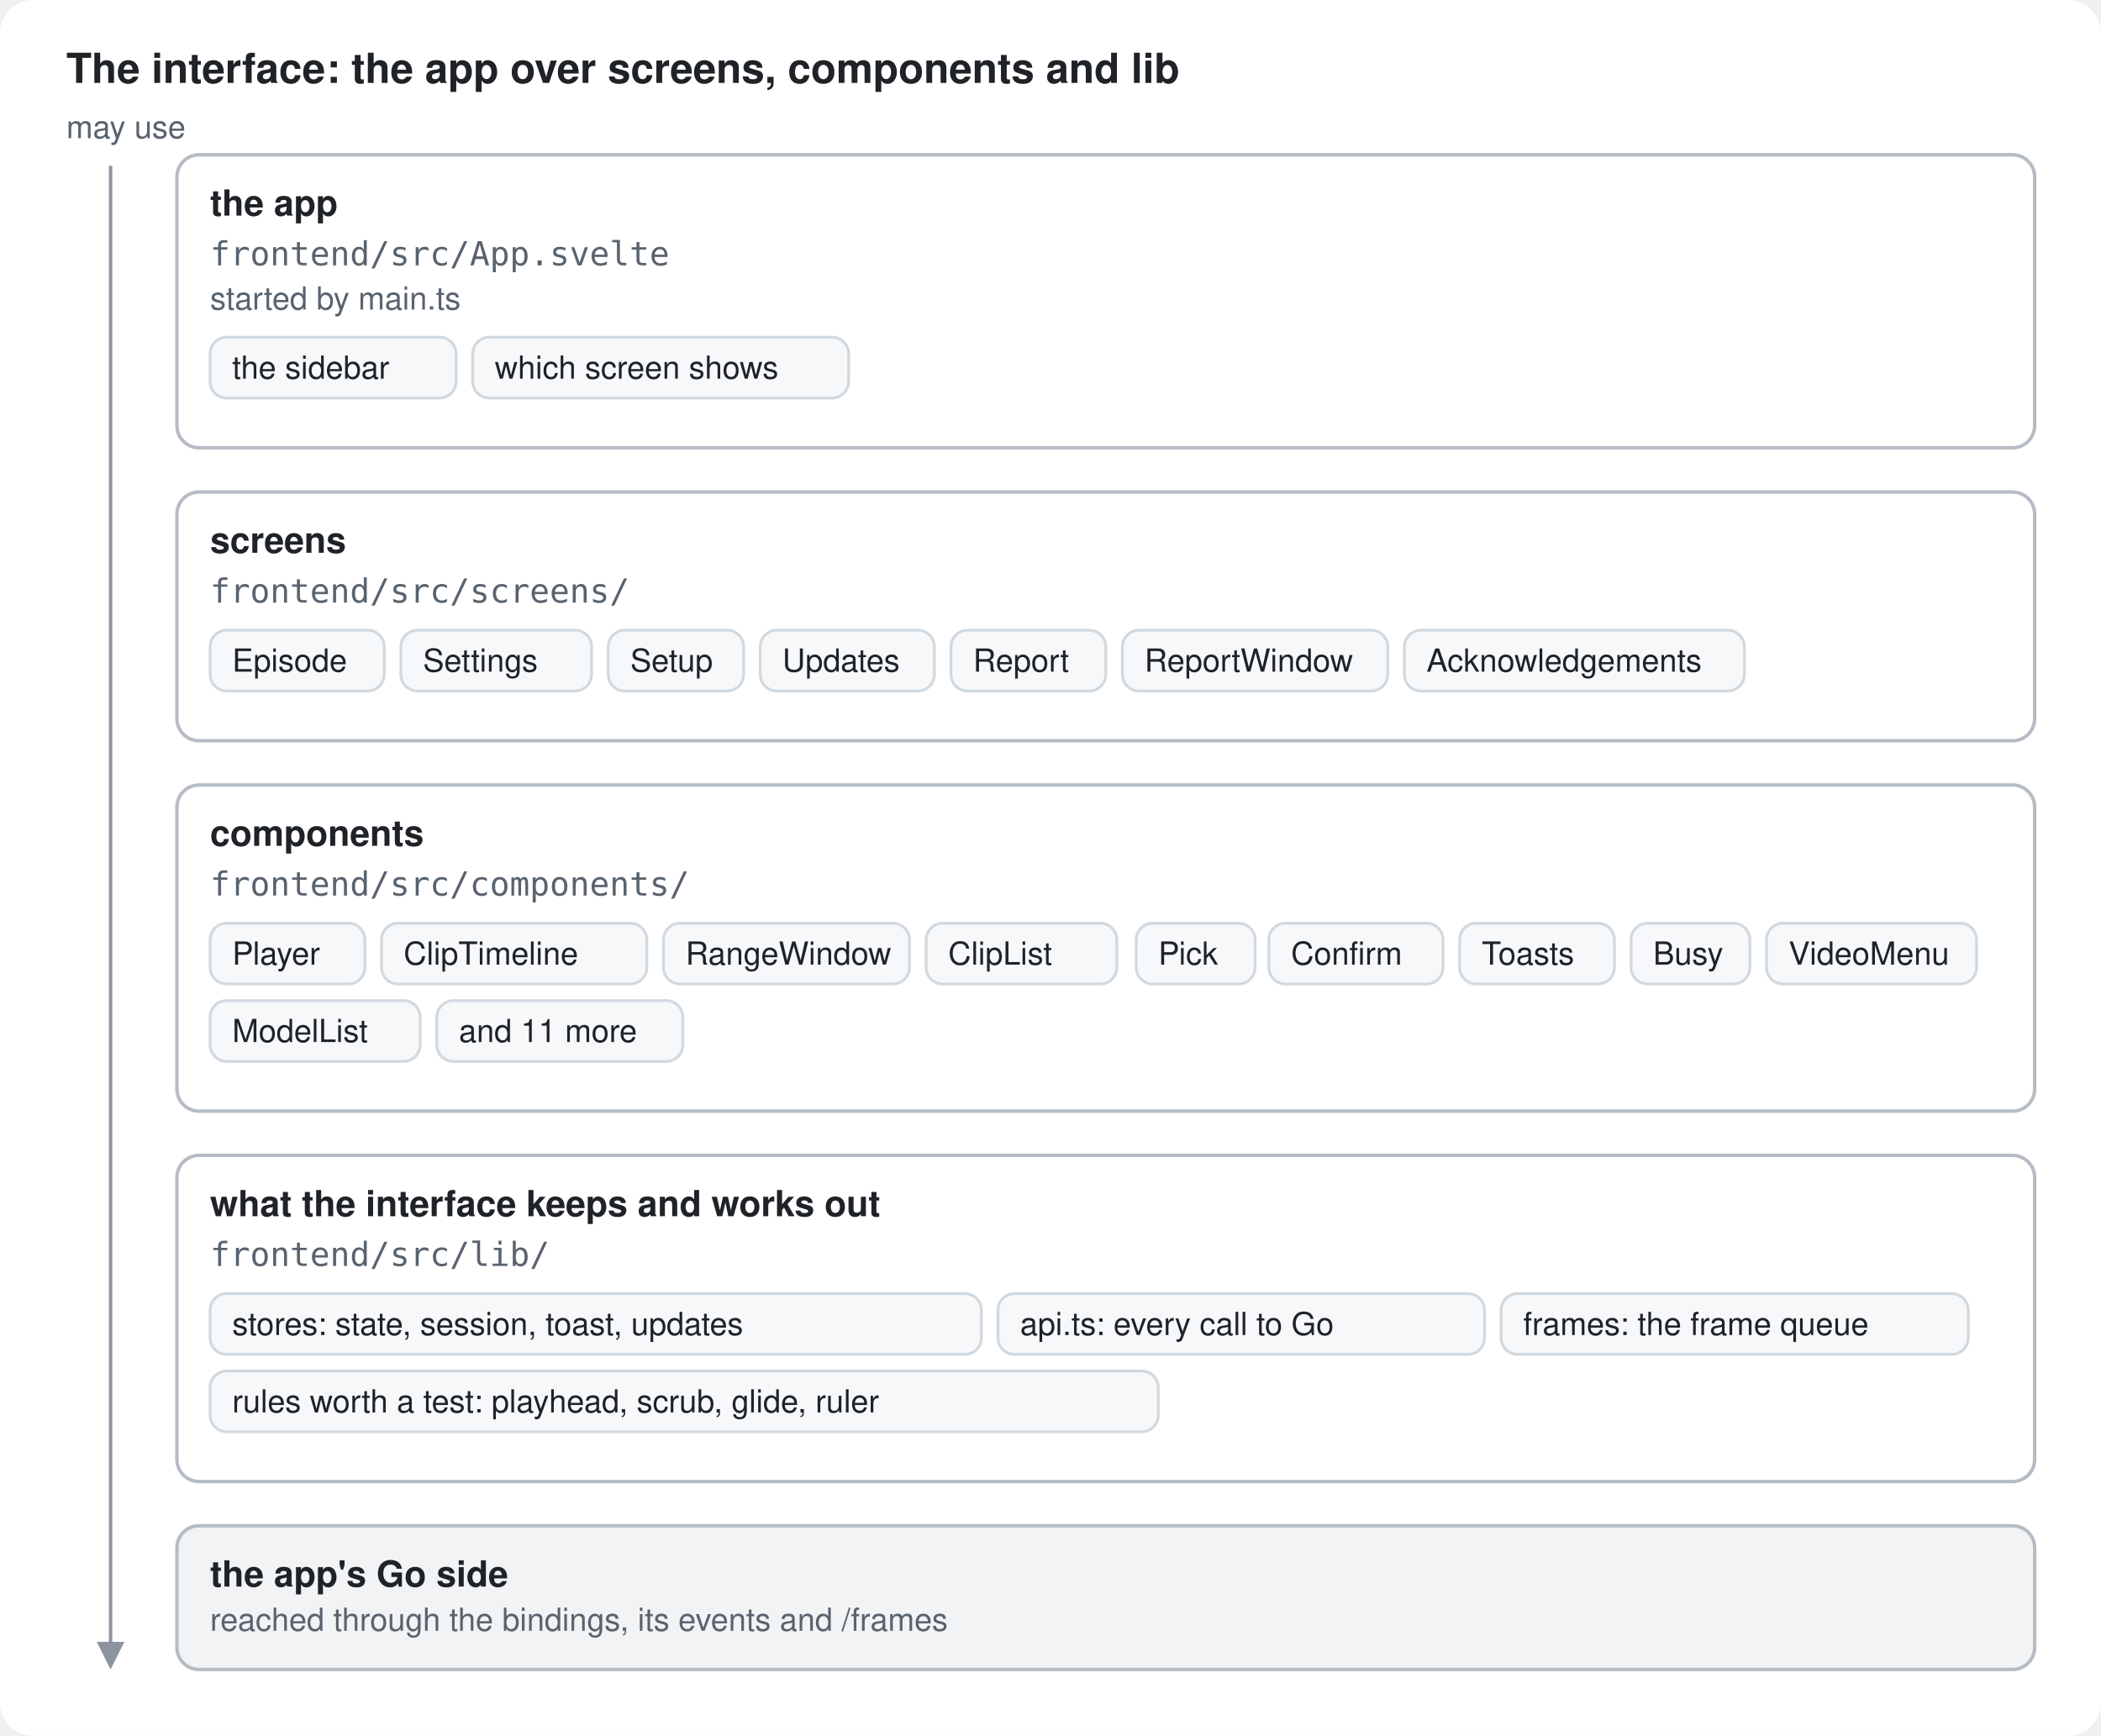
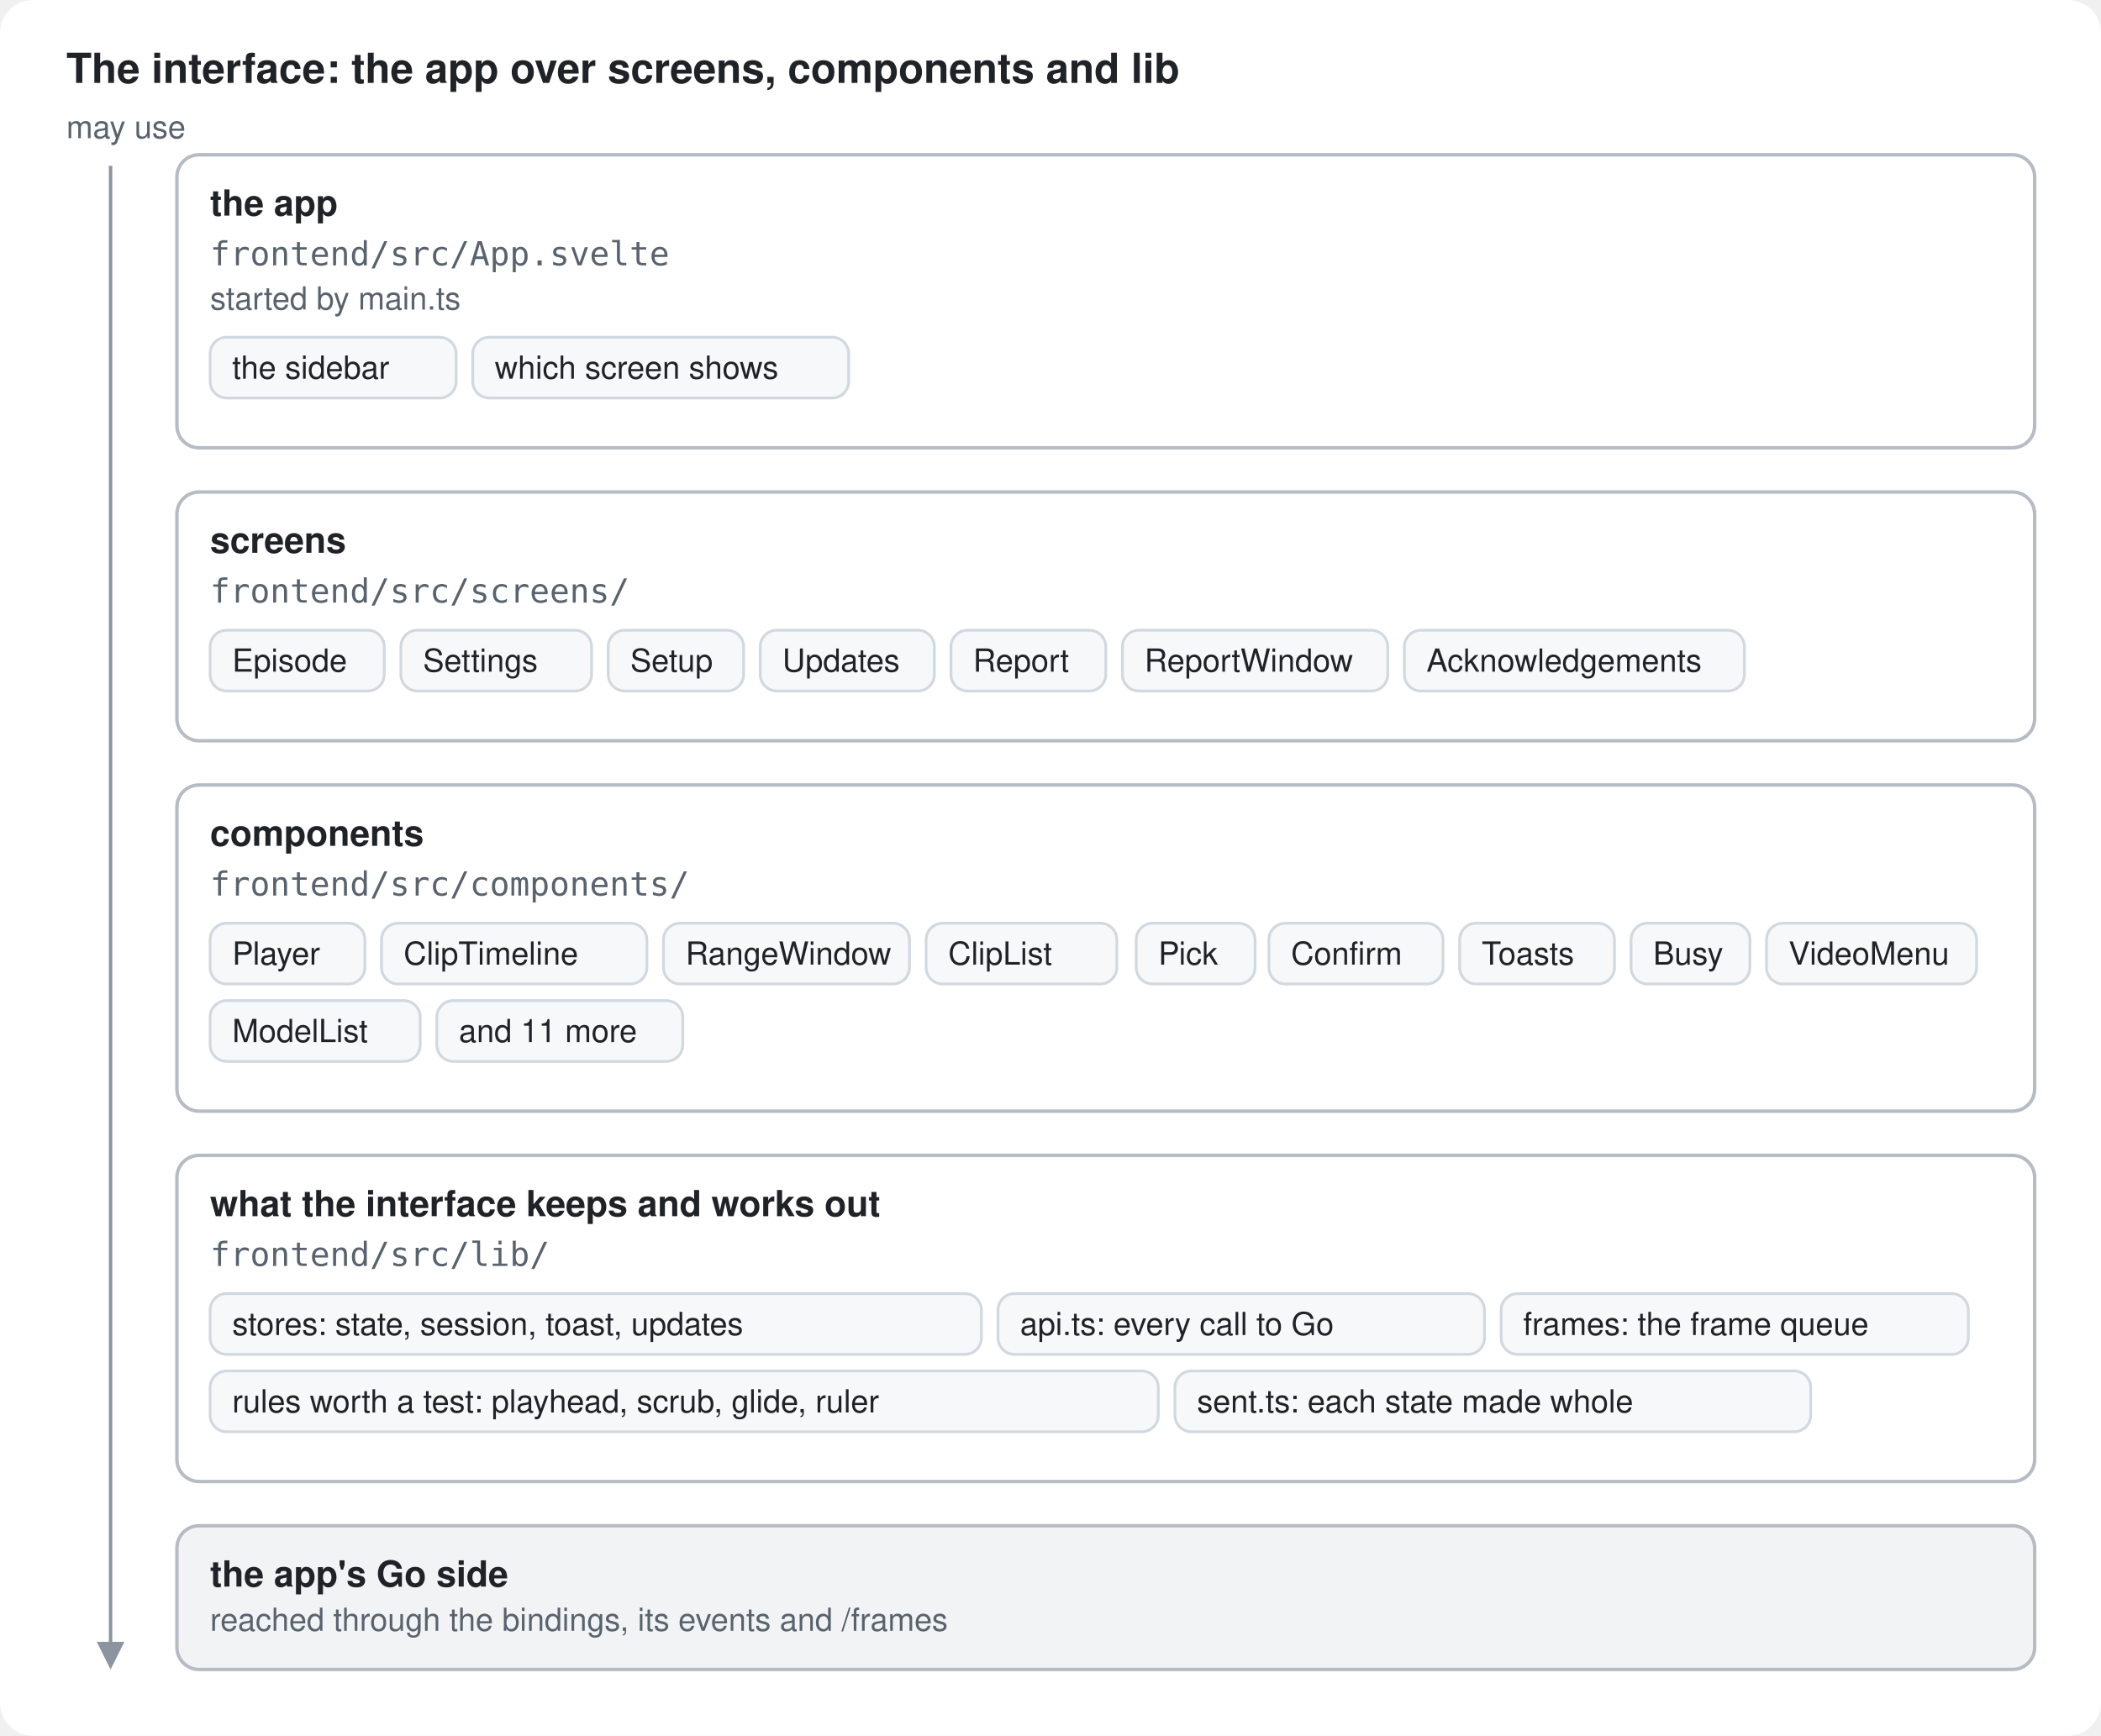
<svg xmlns="http://www.w3.org/2000/svg" viewBox="0 0 760 628" width="760" height="628" role="img" aria-label="The interface: the app over screens, components and lib">
  <style>
.t{font:600 15px -apple-system,BlinkMacSystemFont,"Segoe UI",Helvetica,Arial,sans-serif;fill:#1f2328}
.n{font:600 13px -apple-system,BlinkMacSystemFont,"Segoe UI",Helvetica,Arial,sans-serif;fill:#1f2328}
.p{font:12px ui-monospace,SFMono-Regular,Menlo,Consolas,monospace;fill:#59636e}
.q{font:11.5px -apple-system,BlinkMacSystemFont,"Segoe UI",Helvetica,Arial,sans-serif;fill:#59636e}
.c{font:11.5px -apple-system,BlinkMacSystemFont,"Segoe UI",Helvetica,Arial,sans-serif;fill:#1f2328}
.bg{fill:#ffffff}
.box{fill:none;stroke:#b6bcc4;stroke-width:1.25}
.dash{fill:none;stroke:#b6bcc4;stroke-width:1.25;stroke-dasharray:4 4}
.tint{fill:#f1f3f5;stroke:#b6bcc4;stroke-width:1.25}
.chip{fill:#f6f8fa;stroke:#d1d9e0;stroke-width:1}
.ax{stroke:#8c959f;stroke-width:1.25;fill:none}
.ah{fill:#8c959f}
@media (prefers-color-scheme:dark){
.bg{fill:#0d1117}
.t,.n,.c{fill:#f0f6fc}.p,.q{fill:#9198a1}
.box,.dash{stroke:#5d6570}.tint{fill:#1c2128;stroke:#5d6570}
.chip{fill:#212830;stroke:#3d444d}.ax{stroke:#7d8590}.ah{fill:#7d8590}}
</style>
  <rect class="bg" width="760" height="628" rx="12" />
  <text class="t" x="24" y="30">The interface: the app over screens, components and lib</text>
  <text class="q" x="24" y="50">may use</text>
  <path class="ax" d="M40 60V598" />
  <path class="ah" d="M35 594L40 604L45 594z" />
  <rect class="box" x="64" y="56" width="672" height="106" rx="8" />
  <text class="n" x="76" y="78">the app</text>
  <text class="p" x="76" y="96">frontend/src/App.svelte</text>
  <text class="q" x="76" y="112">started by main.ts</text>
  <rect class="chip" x="76" y="122" width="89" height="22" rx="6" />
  <text class="c" x="84" y="137">the sidebar</text>
  <rect class="chip" x="171" y="122" width="136" height="22" rx="6" />
  <text class="c" x="179" y="137">which screen shows</text>
  <rect class="box" x="64" y="178" width="672" height="90" rx="8" />
  <text class="n" x="76" y="200">screens</text>
  <text class="p" x="76" y="218">frontend/src/screens/</text>
  <rect class="chip" x="76" y="228" width="63" height="22" rx="6" />
  <text class="c" x="84" y="243">Episode</text>
  <rect class="chip" x="145" y="228" width="69" height="22" rx="6" />
  <text class="c" x="153" y="243">Settings</text>
  <rect class="chip" x="220" y="228" width="49" height="22" rx="6" />
  <text class="c" x="228" y="243">Setup</text>
  <rect class="chip" x="275" y="228" width="63" height="22" rx="6" />
  <text class="c" x="283" y="243">Updates</text>
  <rect class="chip" x="344" y="228" width="56" height="22" rx="6" />
  <text class="c" x="352" y="243">Report</text>
  <rect class="chip" x="406" y="228" width="96" height="22" rx="6" />
  <text class="c" x="414" y="243">ReportWindow</text>
  <rect class="chip" x="508" y="228" width="123" height="22" rx="6" />
  <text class="c" x="516" y="243">Acknowledgements</text>
  <rect class="box" x="64" y="284" width="672" height="118" rx="8" />
  <text class="n" x="76" y="306">components</text>
  <text class="p" x="76" y="324">frontend/src/components/</text>
  <rect class="chip" x="76" y="334" width="56" height="22" rx="6" />
  <text class="c" x="84" y="349">Player</text>
  <rect class="chip" x="138" y="334" width="96" height="22" rx="6" />
  <text class="c" x="146" y="349">ClipTimeline</text>
  <rect class="chip" x="240" y="334" width="89" height="22" rx="6" />
  <text class="c" x="248" y="349">RangeWindow</text>
  <rect class="chip" x="335" y="334" width="69" height="22" rx="6" />
  <text class="c" x="343" y="349">ClipList</text>
  <rect class="chip" x="411" y="334" width="43" height="22" rx="6" />
  <text class="c" x="419" y="349">Pick</text>
  <rect class="chip" x="459" y="334" width="63" height="22" rx="6" />
  <text class="c" x="467" y="349">Confirm</text>
  <rect class="chip" x="528" y="334" width="56" height="22" rx="6" />
  <text class="c" x="536" y="349">Toasts</text>
  <rect class="chip" x="590" y="334" width="43" height="22" rx="6" />
  <text class="c" x="598" y="349">Busy</text>
  <rect class="chip" x="639" y="334" width="76" height="22" rx="6" />
  <text class="c" x="647" y="349">VideoMenu</text>
  <rect class="chip" x="76" y="362" width="76" height="22" rx="6" />
  <text class="c" x="84" y="377">ModelList</text>
  <rect class="chip" x="158" y="362" width="89" height="22" rx="6" />
  <text class="c" x="166" y="377">and 11 more</text>
  <rect class="box" x="64" y="418" width="672" height="118" rx="8" />
  <text class="n" x="76" y="440">what the interface keeps and works out</text>
  <text class="p" x="76" y="458">frontend/src/lib/</text>
  <rect class="chip" x="76" y="468" width="279" height="22" rx="6" />
  <text class="c" x="84" y="483">stores: state, session, toast, updates</text>
  <rect class="chip" x="361" y="468" width="176" height="22" rx="6" />
  <text class="c" x="369" y="483">api.ts: every call to Go</text>
  <rect class="chip" x="543" y="468" width="169" height="22" rx="6" />
  <text class="c" x="551" y="483">frames: the frame queue</text>
  <rect class="chip" x="76" y="496" width="343" height="22" rx="6" />
  <text class="c" x="84" y="511">rules worth a test: playhead, scrub, glide, ruler</text>
+   <rect class="chip" x="425" y="496" width="230" height="22" rx="6" />
+   <text class="c" x="433" y="511">sent.ts: each state made whole</text>
  <rect class="tint" x="64" y="552" width="672" height="52" rx="8" />
  <text class="n" x="76" y="574">the app's Go side</text>
  <text class="q" x="76" y="590">reached through the bindings, its events and /frames</text>
</svg>
